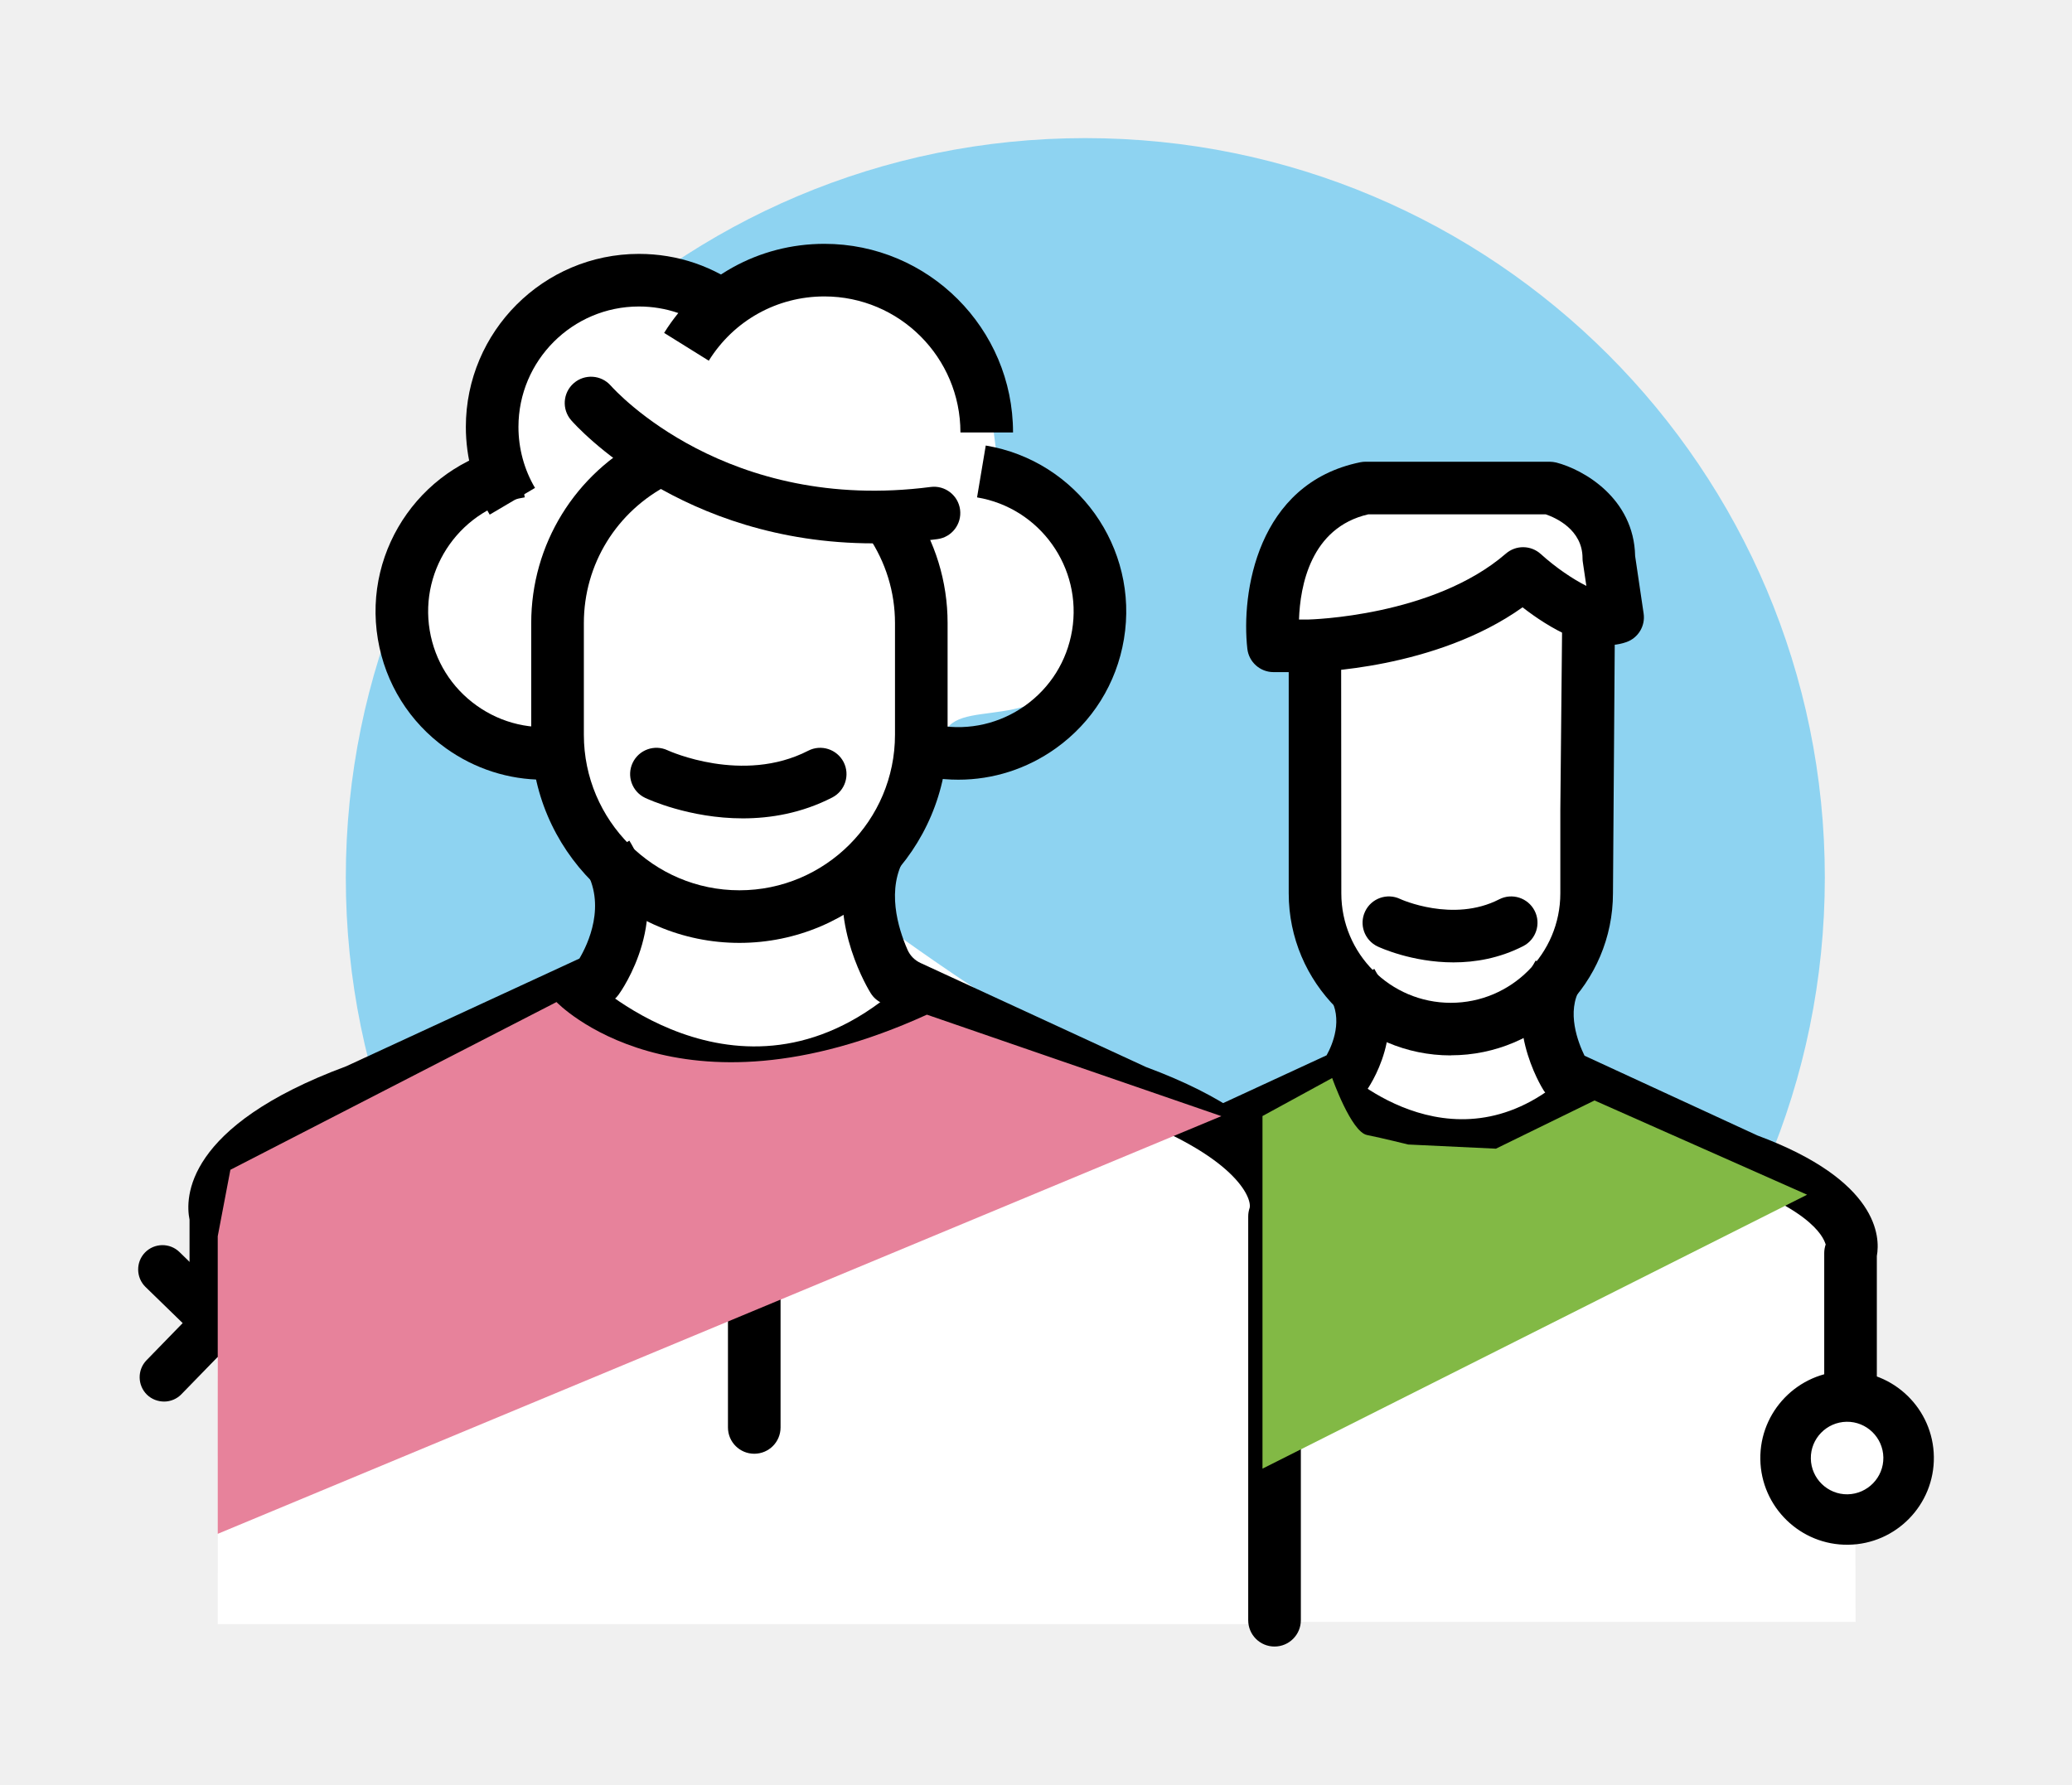
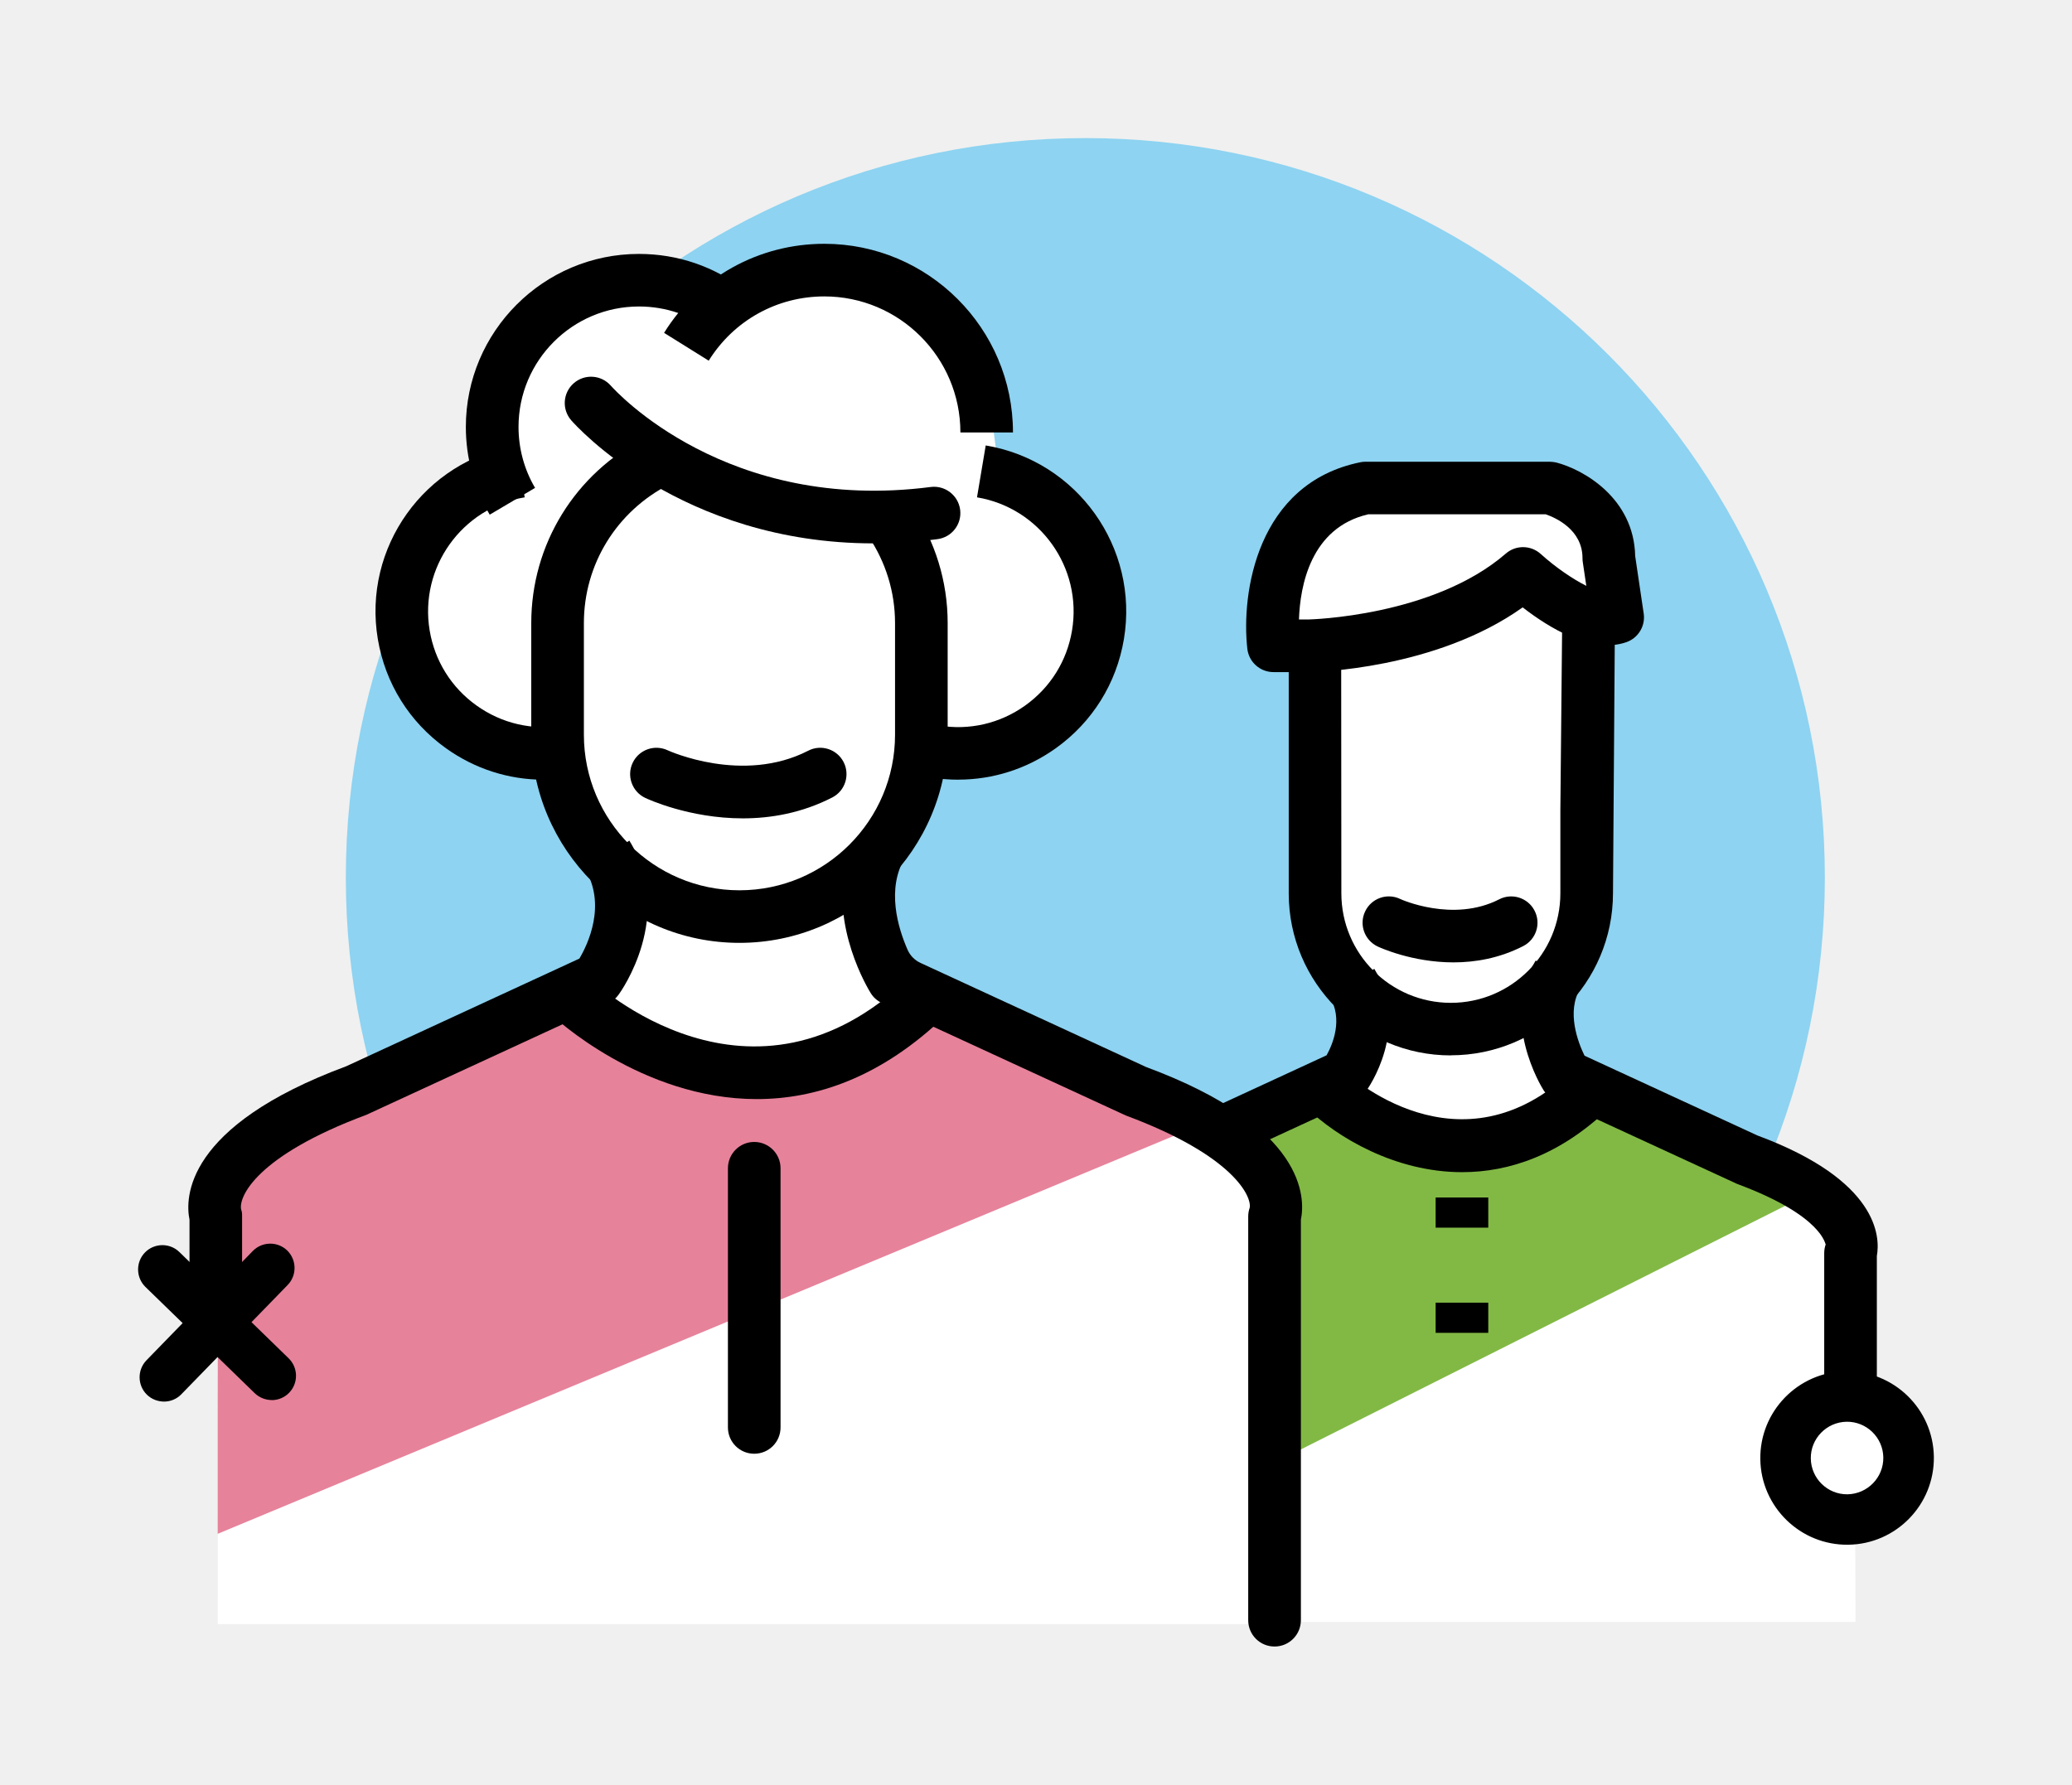
<svg xmlns="http://www.w3.org/2000/svg" width="150" height="129.216" viewBox="0 0 39.687 34.189" version="1.1" id="svg12323">
  <defs id="defs12317" />
  <g id="layer1" transform="translate(61.20246,-122.9816)">
-     <g transform="matrix(0.6717384,0,0,0.6717384,-428.4158,-670.2684)" id="g1758" style="stroke-width:0.394">
-       <g id="g1752" style="stroke-width:0.394">
-         <g id="g1730" style="stroke-width:0.394">
-           <circle style="fill:#8ed3f1;stroke-width:0.394" cx="577.608" cy="1205.917" r="21.087" id="circle1674" />
-           <g id="g1694" style="stroke-width:0.394">
-             <path style="fill:#ffffff;stroke-width:0.394" d="m 576.925,1220.863 -0.045,-4.235 c 0,0 1.124,-2.148 4.681,-3.534 0.149,-0.059 0.303,-0.115 0.462,-0.171 3.921,-1.372 2.982,-1.349 2.982,-1.349 l 0.252,-1.984 -1.291,-2.761 c 0,0 0.137,-4.078 0.375,-6.479 0.091,-0.908 -2.267,-0.162 -1.083,-1.333 0,0 -0.501,-3.984 4.303,-1.827 0,0 2.437,-1.098 4.02,-0.393 1.443,0.644 -0.051,0.603 0.323,3.595 0,0 0.708,1.348 0.188,2.562 -1.029,2.401 0.294,3.402 -0.125,4.188 -0.502,0.942 -0.15,1.515 -1.438,2.25 l 0.904,1.57 8.109,4.473 0.03,11.71 h -16.575" id="path1676" />
-             <g id="g1692" style="stroke-width:0.394">
-               <path d="m 577.63,1218.609 h -1.5 v -1.899 c -0.099,-0.545 -0.047,-2.157 3.461,-3.46 l 4.897,-2.263 c 0.169,-0.305 0.483,-1.028 0.083,-1.679 l 1.277,-0.786 c 1.044,1.696 -0.185,3.421 -0.238,3.493 -0.075,0.104 -0.176,0.187 -0.292,0.24 l -5.152,2.378 c -2.572,0.958 -2.562,1.804 -2.561,1.812 0.028,0.081 0.024,0.096 0.024,0.182 v 1.982 z" id="path1678" style="stroke-width:0.394" />
-               <path d="m 600.178,1222.684 h -1.5 v -6.056 c 0,-0.085 0.015,-0.17 0.043,-0.251 -0.021,0.039 -0.032,-0.795 -2.527,-1.721 l -5.205,-2.4 c -0.133,-0.062 -0.244,-0.159 -0.321,-0.283 -0.052,-0.082 -1.243,-2.022 -0.219,-3.688 l 1.278,0.786 c -0.413,0.67 -0.066,1.555 0.116,1.928 l 4.926,2.273 c 3.463,1.284 3.508,2.896 3.409,3.439 z" id="path1680" style="stroke-width:0.394" />
-               <path d="m 588.356,1214.32 c -1.911,0 -3.566,-0.992 -4.447,-1.842 l 1.039,-1.081 c 0.136,0.128 3.344,3.113 6.571,10e-4 l 1.041,1.08 c -1.407,1.358 -2.868,1.842 -4.204,1.842 z" id="path1682" style="stroke-width:0.394" />
-               <path d="m 588.03,1210.99 c -2.549,0 -4.622,-2.074 -4.622,-4.623 v -8.226 c 0.121,-1.091 0.729,-2.846 2.271,-3.056 0.033,-0.01 0.067,-0.01 0.101,-0.01 h 4.562 c 0.859,0.063 2.375,0.652 2.375,2.438 l -0.063,8.851 c -10e-4,2.549 -2.074,4.623 -4.624,4.623 z m -2.189,-14.411 c -0.627,0.132 -0.9,1.33 -0.939,1.651 l 0.006,8.137 c 0,1.722 1.4,3.123 3.122,3.123 1.723,0 3.123,-1.401 3.123,-3.123 v -2.378 c 0,0 0,0 0,0 l 0.063,-6.477 c 0,-0.779 -0.719,-0.911 -0.939,-0.933 z" id="path1684" style="stroke-width:0.394" />
-               <rect x="587.597" y="1215.042" width="1.5" height="0.86" id="rect1686" style="stroke-width:0.394" />
-               <rect x="587.597" y="1218.042" width="1.5" height="0.86" id="rect1688" style="stroke-width:0.394" />
-               <path d="m 588.106,1208.337 c -1.187,0 -2.106,-0.427 -2.164,-0.454 -0.374,-0.178 -0.534,-0.625 -0.355,-1 0.177,-0.373 0.624,-0.531 0.995,-0.356 v 0 c 0.016,0.01 1.513,0.687 2.827,0.012 0.368,-0.189 0.82,-0.044 1.01,0.324 0.19,0.368 0.044,0.82 -0.324,1.01 -0.68,0.348 -1.371,0.464 -1.989,0.464 z" id="path1690" style="stroke-width:0.394" />
-             </g>
-           </g>
-           <g id="g1722" style="stroke-width:0.394">
-             <path style="fill:#ffffff;stroke-width:0.394" d="m 552.875,1220.843 -0.061,-5.671 c 0,0 1.506,-2.876 6.267,-4.731 0.2,-0.078 0.406,-0.154 0.618,-0.229 5.25,-1.838 3.993,-1.806 3.993,-1.806 l 0.338,-2.657 -2.428,-3.937 c 0,0 -6.759,-1.903 -0.984,-7.612 0,0 0.065,-7.94 6.497,-5.054 0,0 3.261,-1.47 5.381,-0.524 1.933,0.861 2.059,1.047 2.559,5.053 0,0 3.781,3.559 3.085,5.185 -1.378,3.215 -3.968,1.836 -4.528,2.887 -0.673,1.262 -0.531,2.481 -2.254,3.466 l 0.941,2.375 c 0,0 6.081,4.455 10.121,5.705 l 0.385,2.812 0.427,11.104 h -30.363" id="path1696" />
-             <g id="g1720" style="stroke-width:0.394">
-               <path d="m 553.565,1218.236 h -1.5 v -2.562 c -0.126,-0.617 -0.142,-2.663 4.469,-4.375 l 6.648,-3.071 c 0.237,-0.4 0.788,-1.536 0.147,-2.577 l 1.277,-0.786 c 1.31,2.128 -0.24,4.304 -0.308,4.395 -0.075,0.104 -0.176,0.187 -0.292,0.24 l -6.898,3.184 c -3.145,1.171 -3.643,2.341 -3.573,2.694 0.028,0.081 0.029,0.12 0.029,0.206 v 2.652 z" id="path1698" style="stroke-width:0.394" />
-               <path d="m 583.003,1227.848 v 0 c -0.415,0 -0.75,-0.335 -0.75,-0.75 v -11.515 c 0,-0.086 0.015,-0.171 0.043,-0.252 0.056,-0.308 -0.442,-1.478 -3.534,-2.627 l -6.951,-3.205 c -0.133,-0.062 -0.245,-0.159 -0.322,-0.283 -0.056,-0.089 -1.177,-1.916 -0.685,-3.756 0.132,-0.492 0.693,-0.729 1.128,-0.463 l 0.544,0.335 c -0.556,0.902 -0.207,2.032 0.062,2.645 0.074,0.169 0.205,0.301 0.373,0.378 l 6.427,2.966 c 4.564,1.693 4.542,3.737 4.416,4.354 v 11.423 c -10e-4,0.415 -0.337,0.75 -0.751,0.75 z" id="path1700" style="stroke-width:0.394" />
-               <path d="m 568.24,1212.236 c -3.302,0 -5.801,-2.355 -5.838,-2.392 l 1.039,-1.08 c 0.188,0.179 4.648,4.341 9.149,0 l 1.041,1.079 c -1.859,1.795 -3.727,2.392 -5.391,2.392 z" id="path1702" style="stroke-width:0.394" />
-               <path d="m 567.744,1207.781 c -3.273,0 -5.936,-2.663 -5.936,-5.936 v -3.184 c 0,-2.243 1.249,-4.271 3.259,-5.294 l 0.68,1.337 c -1.504,0.766 -2.438,2.281 -2.438,3.957 v 3.184 c 0,2.445 1.99,4.436 4.436,4.436 2.446,0 4.436,-1.99 4.436,-4.436 v -3.184 c 0,-0.885 -0.264,-1.74 -0.761,-2.475 l 1.242,-0.841 c 0.666,0.983 1.019,2.13 1.019,3.315 v 3.184 c -0.002,3.274 -2.665,5.937 -5.937,5.937 z" id="path1704" style="stroke-width:0.394" />
-               <path d="m 571.572,1196.387 c -5.489,0 -8.486,-3.352 -8.623,-3.509 -0.273,-0.312 -0.241,-0.785 0.071,-1.058 0.311,-0.272 0.784,-0.241 1.057,0.07 0.139,0.156 3.307,3.642 9.119,2.889 0.41,-0.054 0.787,0.236 0.841,0.647 0.053,0.411 -0.237,0.787 -0.647,0.84 -0.634,0.083 -1.24,0.121 -1.818,0.121 z" id="path1706" style="stroke-width:0.394" />
-               <path d="m 562.156,1203.127 c -0.99,0 -1.953,-0.307 -2.776,-0.894 -1.043,-0.744 -1.733,-1.851 -1.945,-3.114 -0.437,-2.609 1.332,-5.087 3.941,-5.523 l 0.247,1.479 c -1.793,0.3 -3.009,2.003 -2.709,3.797 0.146,0.868 0.62,1.629 1.338,2.141 0.717,0.512 1.591,0.714 2.459,0.568 l 0.247,1.479 c -0.268,0.045 -0.536,0.067 -0.802,0.067 z" id="path1708" style="stroke-width:0.394" />
-               <path d="m 573.988,1203.127 c -0.267,0 -0.534,-0.021 -0.802,-0.066 l 0.247,-1.479 c 0.868,0.146 1.742,-0.057 2.46,-0.568 0.717,-0.512 1.192,-1.272 1.337,-2.141 0.3,-1.794 -0.915,-3.497 -2.709,-3.797 l 0.248,-1.479 c 2.609,0.437 4.377,2.914 3.94,5.523 -0.211,1.264 -0.902,2.37 -1.945,3.114 -0.822,0.586 -1.786,0.893 -2.776,0.893 z" id="path1710" style="stroke-width:0.394" />
-               <path d="m 560.624,1195.568 c -0.445,-0.756 -0.68,-1.62 -0.68,-2.501 0,-2.721 2.213,-4.935 4.935,-4.935 1.108,0 2.156,0.359 3.029,1.039 l -0.922,1.184 c -0.607,-0.473 -1.336,-0.723 -2.107,-0.723 -1.895,0 -3.435,1.541 -3.435,3.435 0,0.613 0.163,1.215 0.472,1.739 z" id="path1712" style="stroke-width:0.394" />
-               <path d="m 575.547,1193.224 h -1.5 c 0,-2.14 -1.74,-3.879 -3.879,-3.879 -1.35,0 -2.582,0.685 -3.297,1.833 l -1.273,-0.793 c 0.99,-1.591 2.698,-2.54 4.57,-2.54 2.966,0 5.379,2.413 5.379,5.379 z" id="path1714" style="stroke-width:0.394" />
-               <path d="m 568.168,1222.35 v 0 c -0.415,0 -0.75,-0.335 -0.75,-0.75 v -7.391 c 0,-0.414 0.335,-0.75 0.75,-0.75 v 0 c 0.414,0 0.75,0.336 0.75,0.75 v 7.391 c 0,0.415 -0.335,0.75 -0.75,0.75 z" id="path1716" style="stroke-width:0.394" />
-               <path d="m 567.841,1204.23 c -1.526,0 -2.711,-0.55 -2.785,-0.585 -0.374,-0.178 -0.533,-0.626 -0.355,-1 0.178,-0.373 0.623,-0.532 0.997,-0.356 0.038,0.018 2.14,0.971 4.008,0.012 0.368,-0.19 0.82,-0.044 1.01,0.324 0.188,0.368 0.044,0.82 -0.325,1.01 -0.871,0.447 -1.757,0.595 -2.55,0.595 z" id="path1718" style="stroke-width:0.394" />
-             </g>
-           </g>
-           <g id="g1728" style="stroke-width:0.394">
-             <path style="fill:#ffffff;stroke-width:0.394" d="m 592.787,1198.496 c -0.951,0.334 -2.695,-1.25 -2.695,-1.25 -2.316,2.007 -6.117,2.062 -6.117,2.062 h -1 c 0,0 -0.438,-3.875 2.625,-4.5 h 5.25 c 0,0 1.688,0.438 1.688,2 z" id="path1724" />
-             <path d="m 582.974,1200.059 c -0.382,0 -0.703,-0.287 -0.746,-0.666 -0.178,-1.576 0.267,-4.716 3.221,-5.319 0.05,-0.01 0.1,-0.015 0.15,-0.015 h 5.25 c 0.063,0 0.126,0.01 0.188,0.023 0.77,0.199 2.215,1.012 2.249,2.667 l 0.242,1.637 c 0.053,0.355 -0.153,0.698 -0.492,0.817 -0.989,0.348 -2.228,-0.423 -2.96,-0.992 -2.486,1.773 -5.936,1.845 -6.091,1.848 z m 0.727,-1.5 h 0.273 c 0.023,-10e-4 3.55,-0.081 5.627,-1.88 0.286,-0.248 0.713,-0.243 0.994,0.012 0.437,0.395 0.918,0.717 1.3,0.909 l -0.101,-0.682 c -0.006,-0.036 -0.008,-0.073 -0.008,-0.109 0,-0.82 -0.778,-1.157 -1.05,-1.25 h -5.058 c -1.647,0.379 -1.945,2.048 -1.977,3 z" id="path1726" style="stroke-width:0.394" />
-           </g>
-         </g>
-         <g id="g1736" style="stroke-width:0.394">
-           <path style="fill:#ffffff;stroke-width:0.394" d="m 600.692,1221.298 c 1.233,1.783 -0.682,3.752 -2.497,2.568 -0.089,-0.058 -0.168,-0.135 -0.229,-0.222 -1.233,-1.782 0.682,-3.752 2.498,-2.567 0.088,0.058 0.168,0.135 0.228,0.221 z" id="path1732" />
-           <path d="m 599.364,1224.945 c -1.363,0.02 -2.489,-1.075 -2.508,-2.439 -0.02,-1.364 1.075,-2.49 2.438,-2.509 1.365,-0.02 2.491,1.075 2.51,2.439 0.02,1.365 -1.075,2.491 -2.44,2.509 z m -0.049,-3.507 c -0.57,0.01 -1.027,0.478 -1.019,1.048 0.008,0.57 0.477,1.028 1.047,1.021 0.57,-0.01 1.029,-0.479 1.021,-1.049 -0.008,-0.571 -0.479,-1.029 -1.049,-1.02 z" id="path1734" style="stroke-width:0.394" />
-         </g>
-         <g id="g1750" style="stroke-width:0.394">
-           <g id="g1742" style="stroke-width:0.394">
-             <line style="fill:#ffffff;stroke-width:0.394" x1="551.293" y1="1217.094" x2="554.412" y2="1220.126" id="line1738" />
-             <path d="m 554.42,1220.82 c -0.177,0 -0.357,-0.063 -0.495,-0.197 l -3.117,-3.031 c -0.272,-0.268 -0.278,-0.707 -0.013,-0.981 0.267,-0.274 0.708,-0.281 0.982,-0.014 l 3.117,3.032 c 0.273,0.267 0.279,0.706 0.014,0.98 -0.133,0.138 -0.311,0.208 -0.488,0.211 z" id="path1740" style="stroke-width:0.394" />
-           </g>
-           <g id="g1748" style="stroke-width:0.394">
-             <line style="fill:#ffffff;stroke-width:0.394" x1="554.369" y1="1217.051" x2="551.336" y2="1220.169" id="line1744" />
-             <path d="m 551.346,1220.862 c -0.178,0 -0.357,-0.062 -0.495,-0.196 -0.272,-0.268 -0.279,-0.706 -0.014,-0.981 l 3.032,-3.117 c 0.267,-0.274 0.708,-0.28 0.983,-0.014 0.272,0.268 0.279,0.707 0.014,0.981 l -3.032,3.117 c -0.133,0.138 -0.311,0.208 -0.488,0.21 z" id="path1746" style="stroke-width:0.394" />
-           </g>
-         </g>
-       </g>
-       <path style="fill:#e7829b;stroke-width:0.394" d="m 552.869,1216.148 0.361,-1.896 9.299,-4.784 c 0,0 3.431,3.61 10.562,0.36 l 8.396,2.894 -28.618,11.912 z" id="path1754" />
-       <path style="fill:#82b945;stroke-width:0.394" d="m 582.661,1212.719 1.986,-1.084 c 0,0 0.541,1.535 0.993,1.625 0.451,0.091 1.173,0.271 1.173,0.271 l 2.503,0.119 2.812,-1.375 6.062,2.688 -15.53,7.812 v -10.056 z" id="path1756" />
+     <g id="g10332">
+       <circle style="fill:#8ed3f1;stroke-width:0.265" cx="-40.414" cy="139.792" r="14.165" id="circle1674" />
+       <path id="path1676" d="m -40.873,149.832 -0.03,-2.845 c 0,0 0.755,-1.443 3.144,-2.374 0.1,-0.04 0.204,-0.077 0.31,-0.115 2.634,-0.922 2.003,-0.906 2.003,-0.906 l 0.169,-1.333 -0.867,-1.855 c 0,0 0.092,-2.739 0.252,-4.352 0.061,-0.61 -1.523,-0.109 -0.727,-0.895 0,0 -0.337,-2.676 2.89,-1.227 0,0 1.637,-0.738 2.7,-0.264 0.969,0.433 -0.034,0.405 0.217,2.415 0,0 0.476,0.905 0.126,1.721 -0.691,1.613 0.197,2.285 -0.084,2.813 -0.337,0.633 -0.101,1.018 -0.966,1.511 l 0.607,1.055 5.447,3.005 0.02,7.866 h -11.134" style="fill:#ffffff;stroke-width:0.265" />
+       <path style="fill:#82b945;stroke-width:0.265" d="m -37.02,144.362 1.334,-0.728 c 0,0 0.363,1.031 0.667,1.092 0.303,0.061 0.788,0.182 0.788,0.182 l 1.681,0.08 1.889,-0.924 4.072,1.806 -10.432,5.248 v -6.755 z" id="path1756" />
+       <path d="m -40.4,148.318 h -1.008 v -1.276 c -0.067,-0.366 -0.032,-1.449 2.325,-2.324 l 3.29,-1.52 c 0.114,-0.205 0.324,-0.691 0.056,-1.128 l 0.858,-0.528 c 0.701,1.139 -0.124,2.298 -0.16,2.346 -0.05,0.07 -0.118,0.126 -0.196,0.161 l -3.461,1.597 c -1.728,0.644 -1.721,1.212 -1.72,1.217 0.019,0.054 0.016,0.065 0.016,0.122 v 1.331 z" id="path1678" style="stroke-width:0.265" />
+       <path d="m -25.253,151.055 h -1.008 v -4.068 c 0,-0.057 0.01,-0.114 0.029,-0.169 -0.014,0.026 -0.021,-0.534 -1.697,-1.156 l -3.496,-1.612 c -0.089,-0.042 -0.164,-0.107 -0.216,-0.19 -0.035,-0.055 -0.835,-1.358 -0.147,-2.477 l 0.858,0.528 c -0.277,0.45 -0.044,1.045 0.078,1.295 l 3.309,1.527 c 2.326,0.863 2.356,1.945 2.29,2.31 z" id="path1680" style="stroke-width:0.265" />
+       <path d="m -33.195,145.437 c -1.284,0 -2.395,-0.666 -2.987,-1.237 l 0.698,-0.726 c 0.091,0.086 2.246,2.091 4.414,6.7e-4 l 0.699,0.725 c -0.945,0.912 -1.927,1.237 -2.824,1.237 z" id="path1682" style="stroke-width:0.265" />
+       <path d="m -33.413,143.2 c -1.712,0 -3.105,-1.393 -3.105,-3.105 v -5.526 c 0.081,-0.733 0.49,-1.912 1.526,-2.053 0.022,-0.007 0.045,-0.007 0.068,-0.007 h 3.064 c 0.577,0.042 1.595,0.438 1.595,1.638 l -0.042,5.946 c -6.72e-4,1.712 -1.393,3.105 -3.106,3.105 z m -1.47,-9.68 c -0.421,0.089 -0.605,0.893 -0.631,1.109 l 0.004,5.466 c 0,1.157 0.94,2.098 2.097,2.098 1.157,0 2.098,-0.941 2.098,-2.098 v -1.597 c 0,0 0,0 0,0 l 0.042,-4.351 c 0,-0.523 -0.483,-0.612 -0.631,-0.627 z" id="path1684" style="stroke-width:0.265" />
+       <rect x="-33.704" y="145.922" width="1.008" height="0.578" id="rect1686" style="stroke-width:0.265" />
+       <rect x="-33.704" y="147.937" width="1.008" height="0.578" id="rect1688" style="stroke-width:0.265" />
+       <path d="m -33.362,141.418 c -0.797,0 -1.415,-0.287 -1.454,-0.305 -0.251,-0.12 -0.359,-0.42 -0.238,-0.672 0.119,-0.251 0.419,-0.357 0.668,-0.239 v 0 c 0.011,0.007 1.016,0.461 1.899,0.008 0.247,-0.127 0.551,-0.03 0.678,0.218 0.128,0.247 0.03,0.551 -0.218,0.678 -0.457,0.234 -0.921,0.312 -1.336,0.312 z" id="path1690" style="stroke-width:0.265" />
+       <path id="path1696" d="m -57.028,149.819 -0.041,-3.809 c 0,0 1.012,-1.932 4.21,-3.178 0.134,-0.052 0.273,-0.103 0.415,-0.154 3.527,-1.235 2.682,-1.213 2.682,-1.213 l 0.227,-1.785 -1.631,-2.645 c 0,0 -4.54,-1.278 -0.661,-5.113 0,0 0.044,-5.334 4.364,-3.395 0,0 2.191,-0.987 3.615,-0.352 1.298,0.578 1.383,0.703 1.719,3.394 0,0 2.54,2.391 2.072,3.483 -0.926,2.16 -2.789,2.866 -3.162,1.829 -0.452,0.848 -0.236,1.777 -1.394,2.439 l 0.828,2.385 c 0,0 3.889,2.203 6.603,3.042 l 0.259,1.889 0.287,7.459 h -20.396" style="fill:#ffffff;stroke-width:0.265" />
+       <path style="fill:#e7829b;stroke-width:0.265" d="m -57.032,146.665 0.242,-1.274 6.246,-3.214 c 0,0 2.305,2.425 7.095,0.242 l 5.64,1.944 -19.224,8.002 z" id="path1754" />
+       <path d="m -56.565,148.068 h -1.008 v -1.721 c -0.085,-0.414 -0.095,-1.789 3.002,-2.939 l 4.466,-2.063 c 0.159,-0.269 0.529,-1.032 0.099,-1.731 l 0.858,-0.528 c 0.88,1.429 -0.161,2.891 -0.207,2.952 -0.05,0.07 -0.118,0.126 -0.196,0.161 l -4.634,2.139 c -2.113,0.787 -2.447,1.573 -2.4,1.81 0.019,0.054 0.019,0.081 0.019,0.138 v 1.781 z" id="path1698" style="stroke-width:0.265" />
+       <path d="m -36.79,154.524 v 0 c -0.279,0 -0.504,-0.225 -0.504,-0.504 v -7.735 c 0,-0.058 0.01,-0.115 0.029,-0.169 0.038,-0.207 -0.297,-0.993 -2.374,-1.765 l -4.669,-2.153 c -0.089,-0.042 -0.165,-0.107 -0.216,-0.19 -0.038,-0.06 -0.791,-1.287 -0.46,-2.523 0.089,-0.331 0.466,-0.49 0.758,-0.311 l 0.365,0.225 c -0.373,0.606 -0.139,1.365 0.042,1.777 0.05,0.114 0.138,0.202 0.251,0.254 l 4.317,1.992 c 3.066,1.137 3.051,2.51 2.966,2.925 v 7.673 c -6.72e-4,0.279 -0.226,0.504 -0.504,0.504 z" id="path1700" style="stroke-width:0.265" />
+       <path d="m -46.707,144.037 c -2.218,0 -3.897,-1.582 -3.922,-1.607 l 0.698,-0.725 c 0.126,0.12 3.122,2.916 6.146,0 l 0.699,0.725 c -1.249,1.206 -2.504,1.607 -3.621,1.607 z" id="path1702" style="stroke-width:0.265" />
+       <path d="m -47.04,141.044 c -2.199,0 -3.987,-1.789 -3.987,-3.987 v -2.139 c 0,-1.507 0.839,-2.869 2.189,-3.556 l 0.457,0.898 c -1.01,0.515 -1.638,1.532 -1.638,2.658 v 2.139 c 0,1.642 1.337,2.98 2.98,2.98 1.643,0 2.98,-1.337 2.98,-2.98 v -2.139 c 0,-0.594 -0.177,-1.169 -0.511,-1.663 l 0.834,-0.565 c 0.447,0.66 0.685,1.431 0.685,2.227 v 2.139 c -0.001,2.199 -1.79,3.988 -3.988,3.988 z" id="path1704" style="stroke-width:0.265" />
+       <path d="m -44.469,133.391 c -3.687,0 -5.7,-2.252 -5.792,-2.357 -0.183,-0.21 -0.162,-0.527 0.048,-0.711 0.209,-0.183 0.527,-0.162 0.71,0.047 0.093,0.105 2.221,2.446 6.126,1.941 0.275,-0.036 0.529,0.159 0.565,0.435 0.036,0.276 -0.159,0.529 -0.435,0.564 -0.426,0.056 -0.833,0.081 -1.221,0.081 z" id="path1706" style="stroke-width:0.265" />
+       <path d="m -50.794,137.918 c -0.665,0 -1.312,-0.206 -1.865,-0.601 -0.701,-0.5 -1.164,-1.243 -1.307,-2.092 -0.294,-1.753 0.895,-3.417 2.647,-3.71 l 0.166,0.994 c -1.204,0.202 -2.021,1.345 -1.82,2.551 0.098,0.583 0.416,1.094 0.899,1.438 0.482,0.344 1.069,0.48 1.652,0.382 l 0.166,0.994 c -0.18,0.03 -0.36,0.045 -0.539,0.045 z" id="path1708" style="stroke-width:0.265" />
+       <path d="m -42.846,137.918 c -0.179,0 -0.359,-0.014 -0.539,-0.044 l 0.166,-0.994 c 0.583,0.098 1.17,-0.038 1.652,-0.382 0.482,-0.344 0.801,-0.854 0.898,-1.438 0.202,-1.205 -0.615,-2.349 -1.82,-2.551 l 0.167,-0.994 c 1.753,0.294 2.94,1.957 2.647,3.71 -0.142,0.849 -0.606,1.592 -1.307,2.092 -0.552,0.394 -1.2,0.6 -1.865,0.6 z" id="path1710" style="stroke-width:0.265" />
+       <path d="m -51.823,132.841 c -0.299,-0.508 -0.457,-1.088 -0.457,-1.68 0,-1.828 1.487,-3.315 3.315,-3.315 0.744,0 1.448,0.241 2.035,0.698 l -0.619,0.795 c -0.408,-0.318 -0.897,-0.486 -1.415,-0.486 -1.273,0 -2.307,1.035 -2.307,2.307 0,0.412 0.109,0.816 0.317,1.168 z" id="path1712" style="stroke-width:0.265" />
+       <path d="m -41.799,131.266 h -1.008 c 0,-1.438 -1.169,-2.606 -2.606,-2.606 -0.907,0 -1.734,0.46 -2.215,1.231 l -0.855,-0.533 c 0.665,-1.069 1.812,-1.706 3.07,-1.706 1.992,0 3.613,1.621 3.613,3.613 z" id="path1714" style="stroke-width:0.265" />
+       <path d="m -46.756,150.831 v 0 c -0.279,0 -0.504,-0.225 -0.504,-0.504 v -4.965 c 0,-0.278 0.225,-0.504 0.504,-0.504 v 0 c 0.278,0 0.504,0.226 0.504,0.504 v 4.965 c 0,0.279 -0.225,0.504 -0.504,0.504 z" id="path1716" style="stroke-width:0.265" />
+       <path d="m -46.975,138.659 c -1.025,0 -1.821,-0.369 -1.871,-0.393 -0.251,-0.12 -0.358,-0.421 -0.238,-0.672 0.12,-0.251 0.418,-0.357 0.67,-0.239 0.026,0.012 1.438,0.652 2.692,0.008 0.247,-0.128 0.551,-0.03 0.678,0.218 0.126,0.247 0.03,0.551 -0.218,0.678 -0.585,0.3 -1.18,0.4 -1.713,0.4 z" id="path1718" style="stroke-width:0.265" />
+       <path id="path1724" d="m -30.218,134.807 c -0.639,0.224 -1.81,-0.84 -1.81,-0.84 -1.556,1.348 -4.109,1.385 -4.109,1.385 h -0.672 c 0,0 -0.294,-2.603 1.763,-3.023 h 3.527 c 0,0 1.134,0.294 1.134,1.343 z" style="fill:#ffffff;stroke-width:0.265" />
+       <path style="stroke-width:0.265" id="path1726" d="m -36.81,135.857 c -0.257,0 -0.472,-0.193 -0.501,-0.447 -0.12,-1.059 0.179,-3.168 2.164,-3.573 0.034,-0.007 0.067,-0.01 0.101,-0.01 h 3.527 c 0.042,0 0.085,0.007 0.126,0.015 0.517,0.134 1.488,0.68 1.511,1.792 l 0.163,1.1 c 0.036,0.238 -0.103,0.469 -0.33,0.549 -0.664,0.234 -1.497,-0.284 -1.988,-0.666 -1.67,1.191 -3.987,1.239 -4.092,1.241 z m 0.488,-1.008 h 0.183 c 0.015,-6.7e-4 2.385,-0.054 3.78,-1.263 0.192,-0.167 0.479,-0.163 0.668,0.008 0.294,0.265 0.617,0.482 0.873,0.611 l -0.068,-0.458 c -0.004,-0.024 -0.005,-0.049 -0.005,-0.073 0,-0.551 -0.523,-0.777 -0.705,-0.84 h -3.398 c -1.106,0.255 -1.307,1.376 -1.328,2.015 z" />
+       <path style="fill:#ffffff;stroke-width:0.265" d="m -24.908,150.124 c 0.828,1.198 -0.458,2.52 -1.677,1.725 -0.06,-0.039 -0.113,-0.091 -0.154,-0.149 -0.828,-1.197 0.458,-2.52 1.678,-1.724 0.059,0.039 0.113,0.091 0.153,0.148 z" id="path1732" />
+       <path d="m -25.8,152.574 c -0.916,0.013 -1.672,-0.722 -1.685,-1.638 -0.013,-0.916 0.722,-1.673 1.638,-1.685 0.917,-0.013 1.673,0.722 1.686,1.638 0.013,0.917 -0.722,1.673 -1.639,1.685 z m -0.033,-2.356 c -0.383,0.007 -0.69,0.321 -0.685,0.704 0.005,0.383 0.32,0.691 0.703,0.686 0.383,-0.007 0.691,-0.322 0.686,-0.705 -0.005,-0.384 -0.322,-0.691 -0.705,-0.685 z" id="path1734" style="stroke-width:0.265" />
+       <line id="line1738" y2="149.337" x2="-55.996" y1="147.3" x1="-58.091" style="fill:#ffffff;stroke-width:0.265" />
+       <path style="stroke-width:0.265" id="path1740" d="m -55.991,149.803 c -0.119,0 -0.24,-0.042 -0.333,-0.132 l -2.094,-2.036 c -0.183,-0.18 -0.187,-0.475 -0.009,-0.659 0.179,-0.184 0.476,-0.189 0.66,-0.009 l 2.094,2.037 c 0.183,0.179 0.187,0.474 0.009,0.658 -0.089,0.093 -0.209,0.14 -0.328,0.142 z" />
+       <line id="line1744" y2="149.366" x2="-58.062" y1="147.272" x1="-56.025" style="fill:#ffffff;stroke-width:0.265" />
+       <path style="stroke-width:0.265" id="path1746" d="m -58.056,149.832 c -0.12,0 -0.24,-0.042 -0.333,-0.132 -0.183,-0.18 -0.187,-0.474 -0.009,-0.659 l 2.037,-2.094 c 0.179,-0.184 0.476,-0.188 0.66,-0.009 0.183,0.18 0.187,0.475 0.009,0.659 l -2.037,2.094 c -0.089,0.093 -0.209,0.14 -0.328,0.141 z" />
    </g>
  </g>
</svg>
